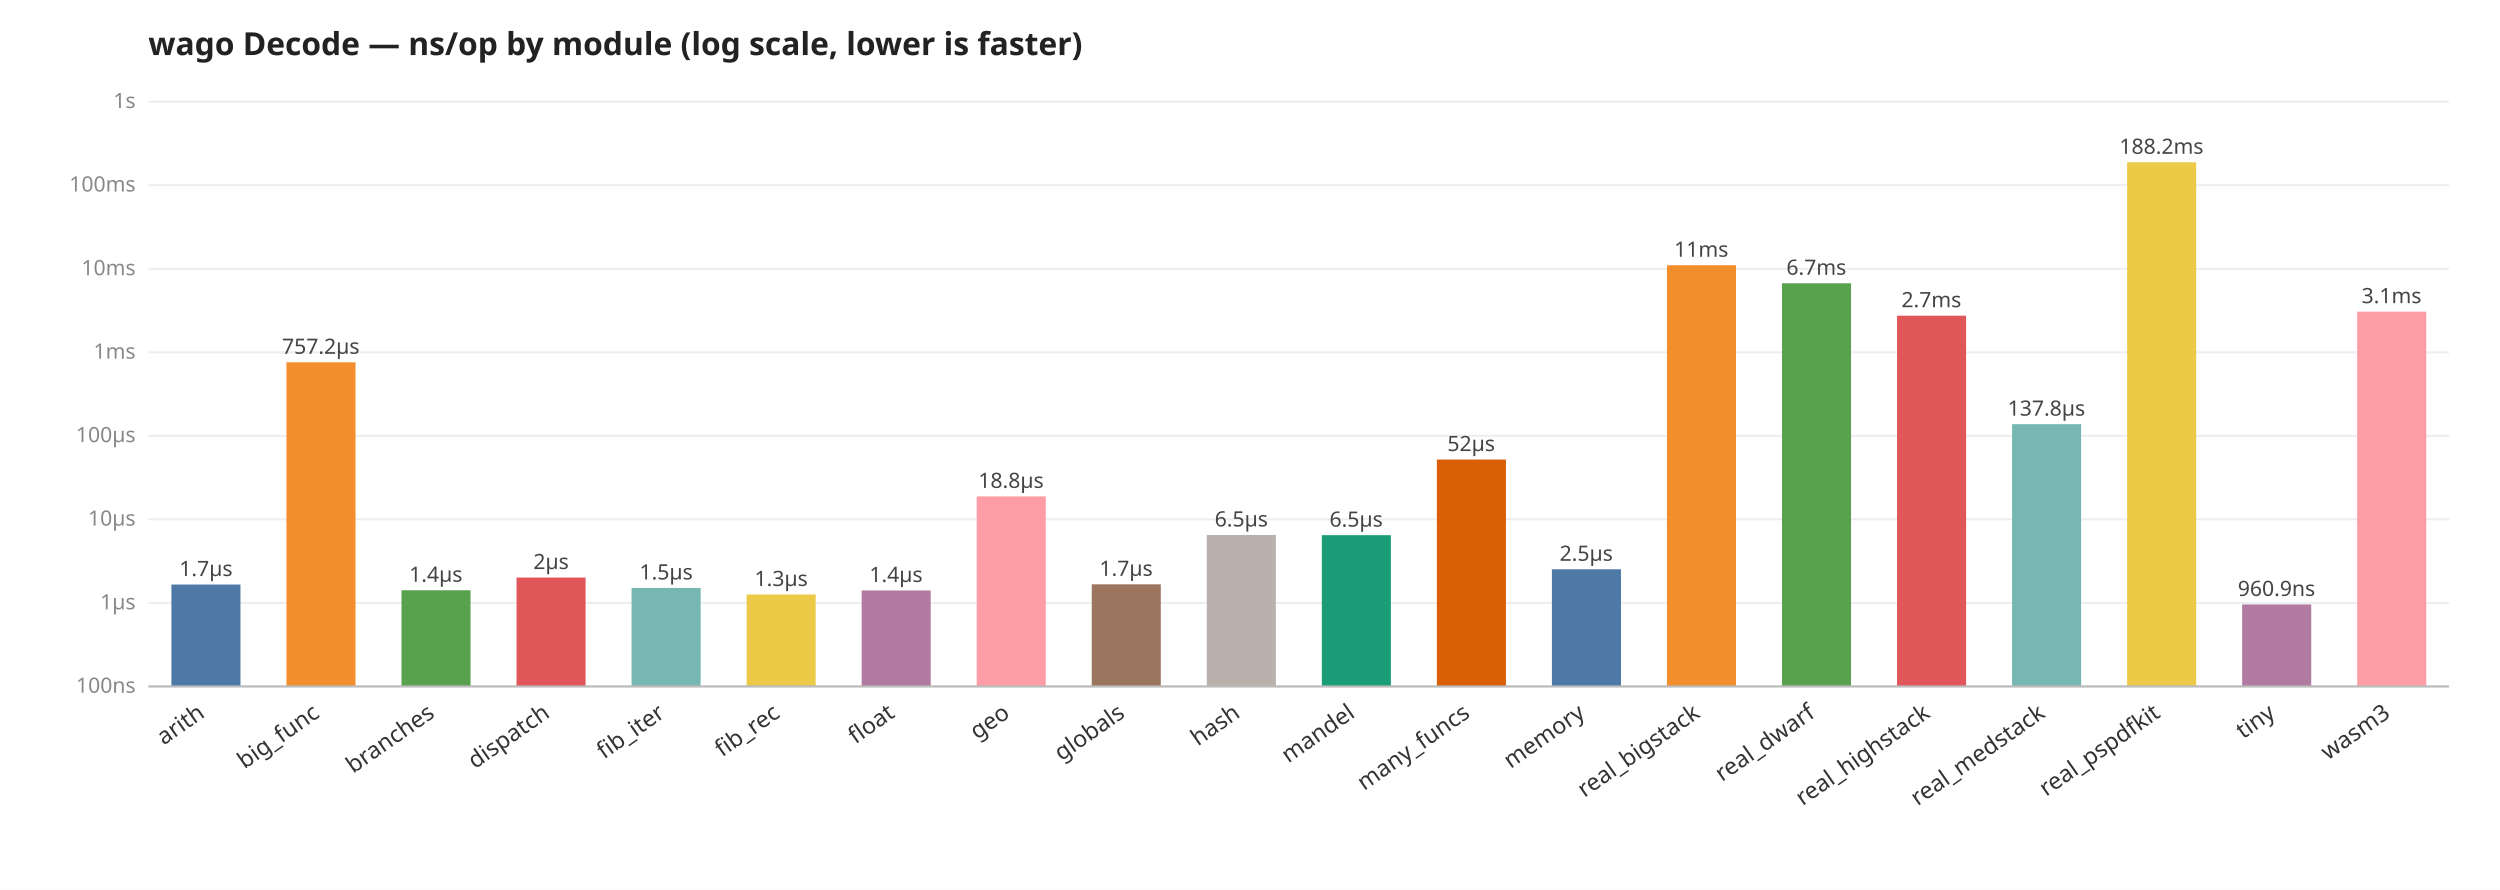
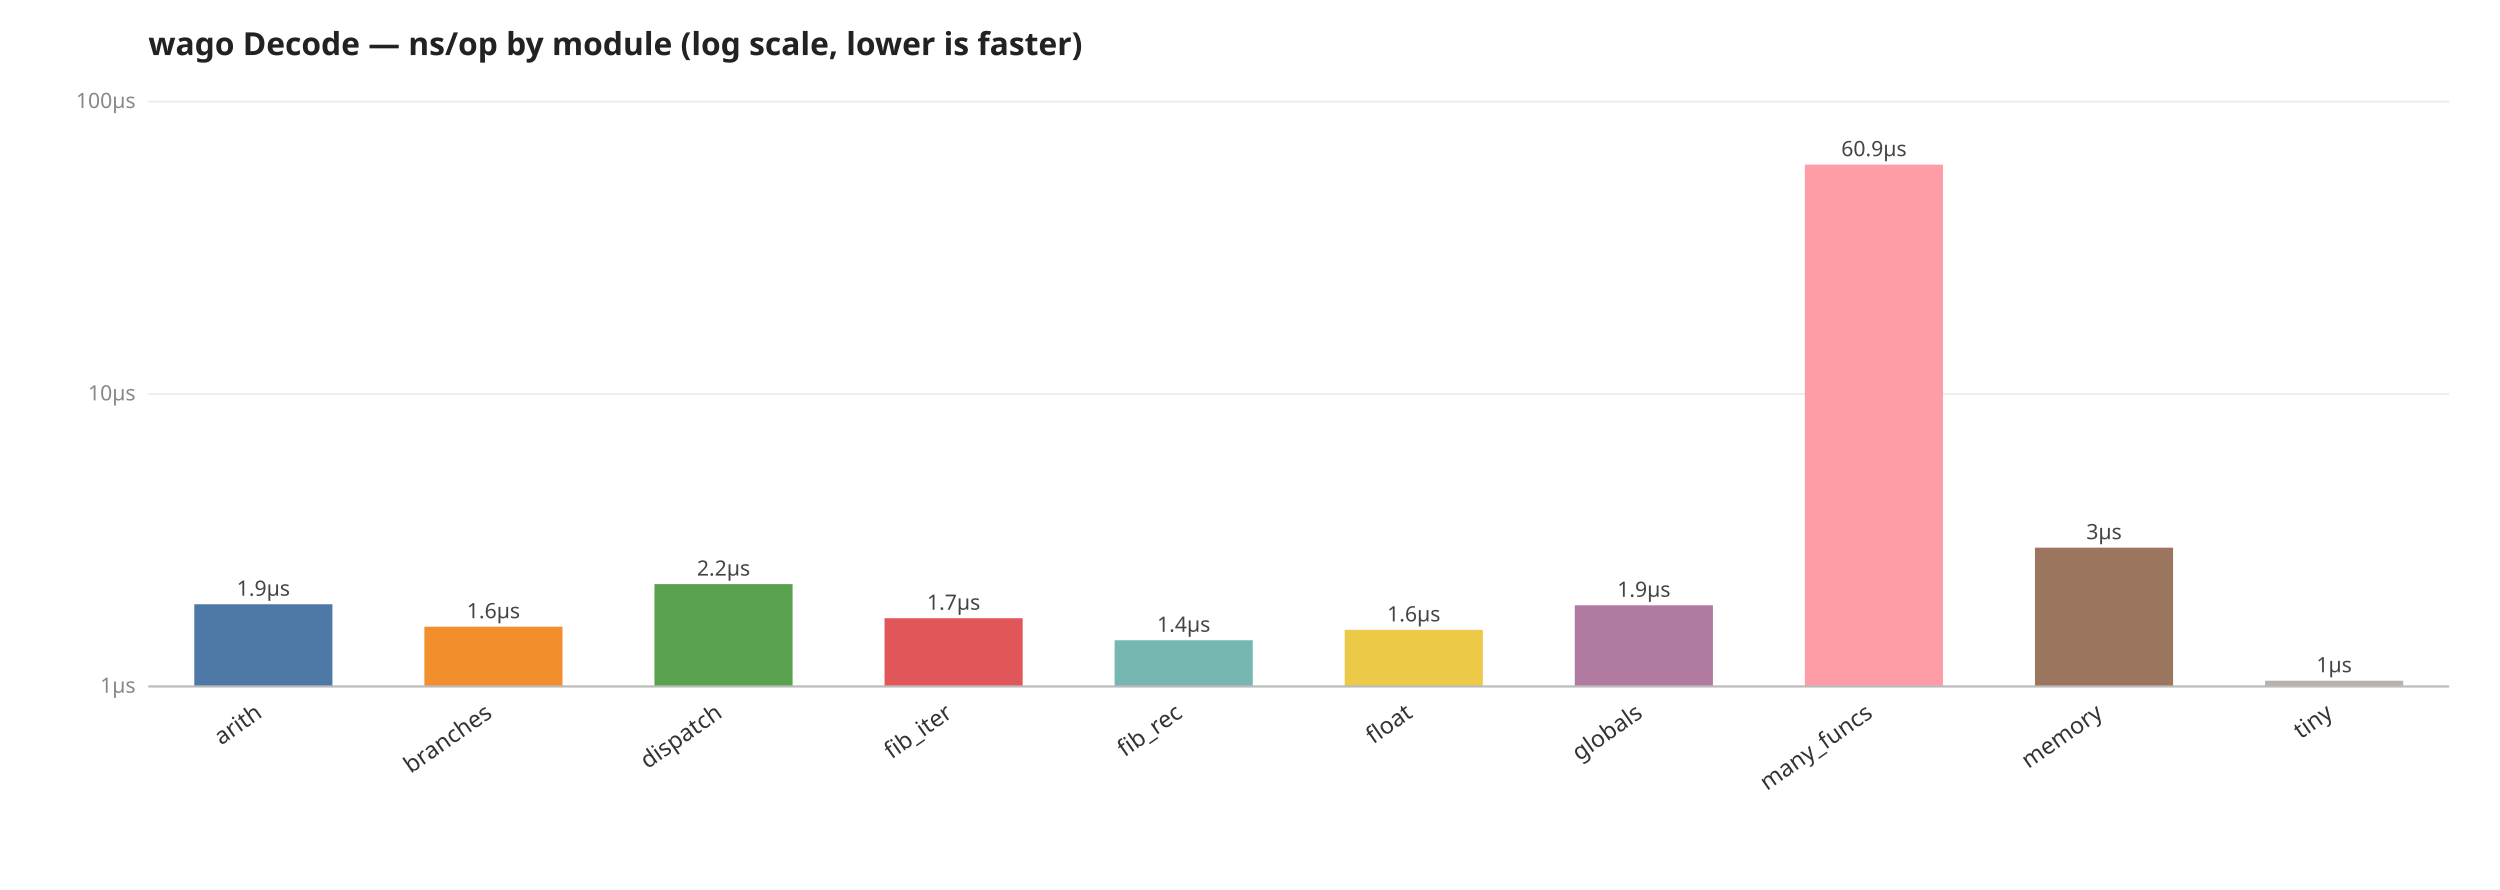
<svg xmlns="http://www.w3.org/2000/svg" width="1180" height="420" viewBox="0 0 1180 420" font-family="ui-sans-serif,system-ui,sans-serif">
  <style>.val{font-size:10px;fill:#444}.bval{font-size:8px;fill:#555}.cat{font-size:11px;fill:#333}.leg{font-size:11px;fill:#333}.ax{font-size:10px;fill:#888}.grid{stroke:#eee}.axis{stroke:#bbb}</style>
  <rect width="1180" height="420" fill="#fff" />
  <text x="70" y="26" font-size="15" font-weight="600" fill="#222">wago Decode — ns/op by module (log scale, lower is faster)</text>
  <line x1="70" y1="324.0" x2="1156" y2="324.0" class="grid" />
-   <text x="64" y="327.0" class="ax" text-anchor="end">100ns</text>
-   <line x1="70" y1="284.6" x2="1156" y2="284.6" class="grid" />
-   <text x="64" y="287.6" class="ax" text-anchor="end">1µs</text>
-   <line x1="70" y1="245.1" x2="1156" y2="245.1" class="grid" />
-   <text x="64" y="248.1" class="ax" text-anchor="end">10µs</text>
-   <line x1="70" y1="205.7" x2="1156" y2="205.7" class="grid" />
-   <text x="64" y="208.7" class="ax" text-anchor="end">100µs</text>
-   <line x1="70" y1="166.3" x2="1156" y2="166.3" class="grid" />
-   <text x="64" y="169.3" class="ax" text-anchor="end">1ms</text>
-   <line x1="70" y1="126.9" x2="1156" y2="126.9" class="grid" />
-   <text x="64" y="129.9" class="ax" text-anchor="end">10ms</text>
-   <line x1="70" y1="87.4" x2="1156" y2="87.4" class="grid" />
-   <text x="64" y="90.4" class="ax" text-anchor="end">100ms</text>
+   <text x="64" y="327.0" class="ax" text-anchor="end">1µs</text>
+   <line x1="70" y1="186.0" x2="1156" y2="186.0" class="grid" />
+   <text x="64" y="189.0" class="ax" text-anchor="end">10µs</text>
  <line x1="70" y1="48.0" x2="1156" y2="48.0" class="grid" />
-   <text x="64" y="51.0" class="ax" text-anchor="end">1s</text>
-   <rect x="80.9" y="275.9" width="32.6" height="48.1" fill="#4e79a7" />
-   <text x="97.2" y="271.9" class="val" text-anchor="middle">1.7µs</text>
-   <text x="97.2" y="338.0" class="cat" text-anchor="end" transform="rotate(-35 97.2 338.0)">arith</text>
-   <rect x="135.2" y="171.0" width="32.6" height="153.0" fill="#f28e2b" />
-   <text x="151.4" y="167.0" class="val" text-anchor="middle">757.2µs</text>
-   <text x="151.4" y="338.0" class="cat" text-anchor="end" transform="rotate(-35 151.4 338.0)">big_func</text>
-   <rect x="189.5" y="278.6" width="32.6" height="45.4" fill="#59a14f" />
-   <text x="205.7" y="274.6" class="val" text-anchor="middle">1.4µs</text>
-   <text x="205.7" y="338.0" class="cat" text-anchor="end" transform="rotate(-35 205.7 338.0)">branches</text>
-   <rect x="243.8" y="272.6" width="32.6" height="51.4" fill="#e15759" />
-   <text x="260.1" y="268.6" class="val" text-anchor="middle">2µs</text>
-   <text x="260.1" y="338.0" class="cat" text-anchor="end" transform="rotate(-35 260.1 338.0)">dispatch</text>
-   <rect x="298.1" y="277.5" width="32.6" height="46.5" fill="#76b7b2" />
-   <text x="314.4" y="273.5" class="val" text-anchor="middle">1.5µs</text>
-   <text x="314.4" y="338.0" class="cat" text-anchor="end" transform="rotate(-35 314.4 338.0)">fib_iter</text>
-   <rect x="352.4" y="280.6" width="32.6" height="43.4" fill="#edc948" />
-   <text x="368.7" y="276.6" class="val" text-anchor="middle">1.3µs</text>
-   <text x="368.7" y="338.0" class="cat" text-anchor="end" transform="rotate(-35 368.7 338.0)">fib_rec</text>
-   <rect x="406.7" y="278.7" width="32.6" height="45.3" fill="#b07aa1" />
-   <text x="422.9" y="274.7" class="val" text-anchor="middle">1.4µs</text>
-   <text x="422.9" y="338.0" class="cat" text-anchor="end" transform="rotate(-35 422.9 338.0)">float</text>
-   <rect x="461.0" y="234.3" width="32.6" height="89.7" fill="#ff9da7" />
-   <text x="477.2" y="230.3" class="val" text-anchor="middle">18.8µs</text>
-   <text x="477.2" y="338.0" class="cat" text-anchor="end" transform="rotate(-35 477.2 338.0)">geo</text>
-   <rect x="515.3" y="275.8" width="32.6" height="48.2" fill="#9c755f" />
-   <text x="531.5" y="271.8" class="val" text-anchor="middle">1.7µs</text>
-   <text x="531.5" y="338.0" class="cat" text-anchor="end" transform="rotate(-35 531.5 338.0)">globals</text>
-   <rect x="569.6" y="252.5" width="32.6" height="71.5" fill="#bab0ac" />
-   <text x="585.9" y="248.5" class="val" text-anchor="middle">6.5µs</text>
-   <text x="585.9" y="338.0" class="cat" text-anchor="end" transform="rotate(-35 585.9 338.0)">hash</text>
-   <rect x="623.9" y="252.6" width="32.6" height="71.4" fill="#1b9e77" />
-   <text x="640.1" y="248.6" class="val" text-anchor="middle">6.5µs</text>
-   <text x="640.1" y="338.0" class="cat" text-anchor="end" transform="rotate(-35 640.1 338.0)">mandel</text>
-   <rect x="678.2" y="216.9" width="32.6" height="107.1" fill="#d95f02" />
-   <text x="694.4" y="212.9" class="val" text-anchor="middle">52µs</text>
-   <text x="694.4" y="338.0" class="cat" text-anchor="end" transform="rotate(-35 694.4 338.0)">many_funcs</text>
-   <rect x="732.5" y="268.7" width="32.6" height="55.3" fill="#4e79a7" />
-   <text x="748.7" y="264.7" class="val" text-anchor="middle">2.5µs</text>
-   <text x="748.7" y="338.0" class="cat" text-anchor="end" transform="rotate(-35 748.7 338.0)">memory</text>
-   <rect x="786.8" y="125.2" width="32.6" height="198.8" fill="#f28e2b" />
-   <text x="803.0" y="121.2" class="val" text-anchor="middle">11ms</text>
-   <text x="803.0" y="338.0" class="cat" text-anchor="end" transform="rotate(-35 803.0 338.0)">real_bigstack</text>
-   <rect x="841.1" y="133.7" width="32.6" height="190.3" fill="#59a14f" />
-   <text x="857.3" y="129.7" class="val" text-anchor="middle">6.7ms</text>
-   <text x="857.3" y="338.0" class="cat" text-anchor="end" transform="rotate(-35 857.3 338.0)">real_dwarf</text>
-   <rect x="895.4" y="149.0" width="32.6" height="175.0" fill="#e15759" />
-   <text x="911.6" y="145.0" class="val" text-anchor="middle">2.7ms</text>
-   <text x="911.6" y="338.0" class="cat" text-anchor="end" transform="rotate(-35 911.6 338.0)">real_highstack</text>
-   <rect x="949.7" y="200.2" width="32.6" height="123.8" fill="#76b7b2" />
-   <text x="965.9" y="196.2" class="val" text-anchor="middle">137.8µs</text>
-   <text x="965.9" y="338.0" class="cat" text-anchor="end" transform="rotate(-35 965.9 338.0)">real_medstack</text>
-   <rect x="1004.0" y="76.6" width="32.6" height="247.4" fill="#edc948" />
-   <text x="1020.2" y="72.6" class="val" text-anchor="middle">188.2ms</text>
-   <text x="1020.2" y="338.0" class="cat" text-anchor="end" transform="rotate(-35 1020.2 338.0)">real_pspdfkit</text>
-   <rect x="1058.3" y="285.3" width="32.6" height="38.7" fill="#b07aa1" />
-   <text x="1074.5" y="281.3" class="val" text-anchor="middle">960.9ns</text>
-   <text x="1074.5" y="338.0" class="cat" text-anchor="end" transform="rotate(-35 1074.5 338.0)">tiny</text>
-   <rect x="1112.6" y="147.1" width="32.6" height="176.9" fill="#ff9da7" />
-   <text x="1128.8" y="143.1" class="val" text-anchor="middle">3.1ms</text>
-   <text x="1128.8" y="338.0" class="cat" text-anchor="end" transform="rotate(-35 1128.8 338.0)">wasm3</text>
+   <text x="64" y="51.0" class="ax" text-anchor="end">100µs</text>
+   <rect x="91.7" y="285.2" width="65.2" height="38.8" fill="#4e79a7" />
+   <text x="124.3" y="281.2" class="val" text-anchor="middle">1.9µs</text>
+   <text x="124.3" y="338.0" class="cat" text-anchor="end" transform="rotate(-35 124.3 338.0)">arith</text>
+   <rect x="200.3" y="295.8" width="65.2" height="28.2" fill="#f28e2b" />
+   <text x="232.9" y="291.8" class="val" text-anchor="middle">1.6µs</text>
+   <text x="232.9" y="338.0" class="cat" text-anchor="end" transform="rotate(-35 232.9 338.0)">branches</text>
+   <rect x="308.9" y="275.7" width="65.2" height="48.3" fill="#59a14f" />
+   <text x="341.5" y="271.7" class="val" text-anchor="middle">2.2µs</text>
+   <text x="341.5" y="338.0" class="cat" text-anchor="end" transform="rotate(-35 341.5 338.0)">dispatch</text>
+   <rect x="417.5" y="291.8" width="65.2" height="32.2" fill="#e15759" />
+   <text x="450.1" y="287.8" class="val" text-anchor="middle">1.7µs</text>
+   <text x="450.1" y="338.0" class="cat" text-anchor="end" transform="rotate(-35 450.1 338.0)">fib_iter</text>
+   <rect x="526.1" y="302.2" width="65.2" height="21.8" fill="#76b7b2" />
+   <text x="558.7" y="298.2" class="val" text-anchor="middle">1.4µs</text>
+   <text x="558.7" y="338.0" class="cat" text-anchor="end" transform="rotate(-35 558.7 338.0)">fib_rec</text>
+   <rect x="634.7" y="297.3" width="65.2" height="26.7" fill="#edc948" />
+   <text x="667.3" y="293.3" class="val" text-anchor="middle">1.6µs</text>
+   <text x="667.3" y="338.0" class="cat" text-anchor="end" transform="rotate(-35 667.3 338.0)">float</text>
+   <rect x="743.3" y="285.7" width="65.2" height="38.3" fill="#b07aa1" />
+   <text x="775.9" y="281.7" class="val" text-anchor="middle">1.9µs</text>
+   <text x="775.9" y="338.0" class="cat" text-anchor="end" transform="rotate(-35 775.9 338.0)">globals</text>
+   <rect x="851.9" y="77.7" width="65.2" height="246.3" fill="#ff9da7" />
+   <text x="884.5" y="73.7" class="val" text-anchor="middle">60.9µs</text>
+   <text x="884.5" y="338.0" class="cat" text-anchor="end" transform="rotate(-35 884.5 338.0)">many_funcs</text>
+   <rect x="960.5" y="258.5" width="65.2" height="65.5" fill="#9c755f" />
+   <text x="993.1" y="254.5" class="val" text-anchor="middle">3µs</text>
+   <text x="993.1" y="338.0" class="cat" text-anchor="end" transform="rotate(-35 993.1 338.0)">memory</text>
+   <rect x="1069.1" y="321.3" width="65.2" height="2.7" fill="#bab0ac" />
+   <text x="1101.7" y="317.3" class="val" text-anchor="middle">1µs</text>
+   <text x="1101.7" y="338.0" class="cat" text-anchor="end" transform="rotate(-35 1101.7 338.0)">tiny</text>
  <line x1="70" y1="324.0" x2="1156" y2="324.0" class="axis" />
</svg>
